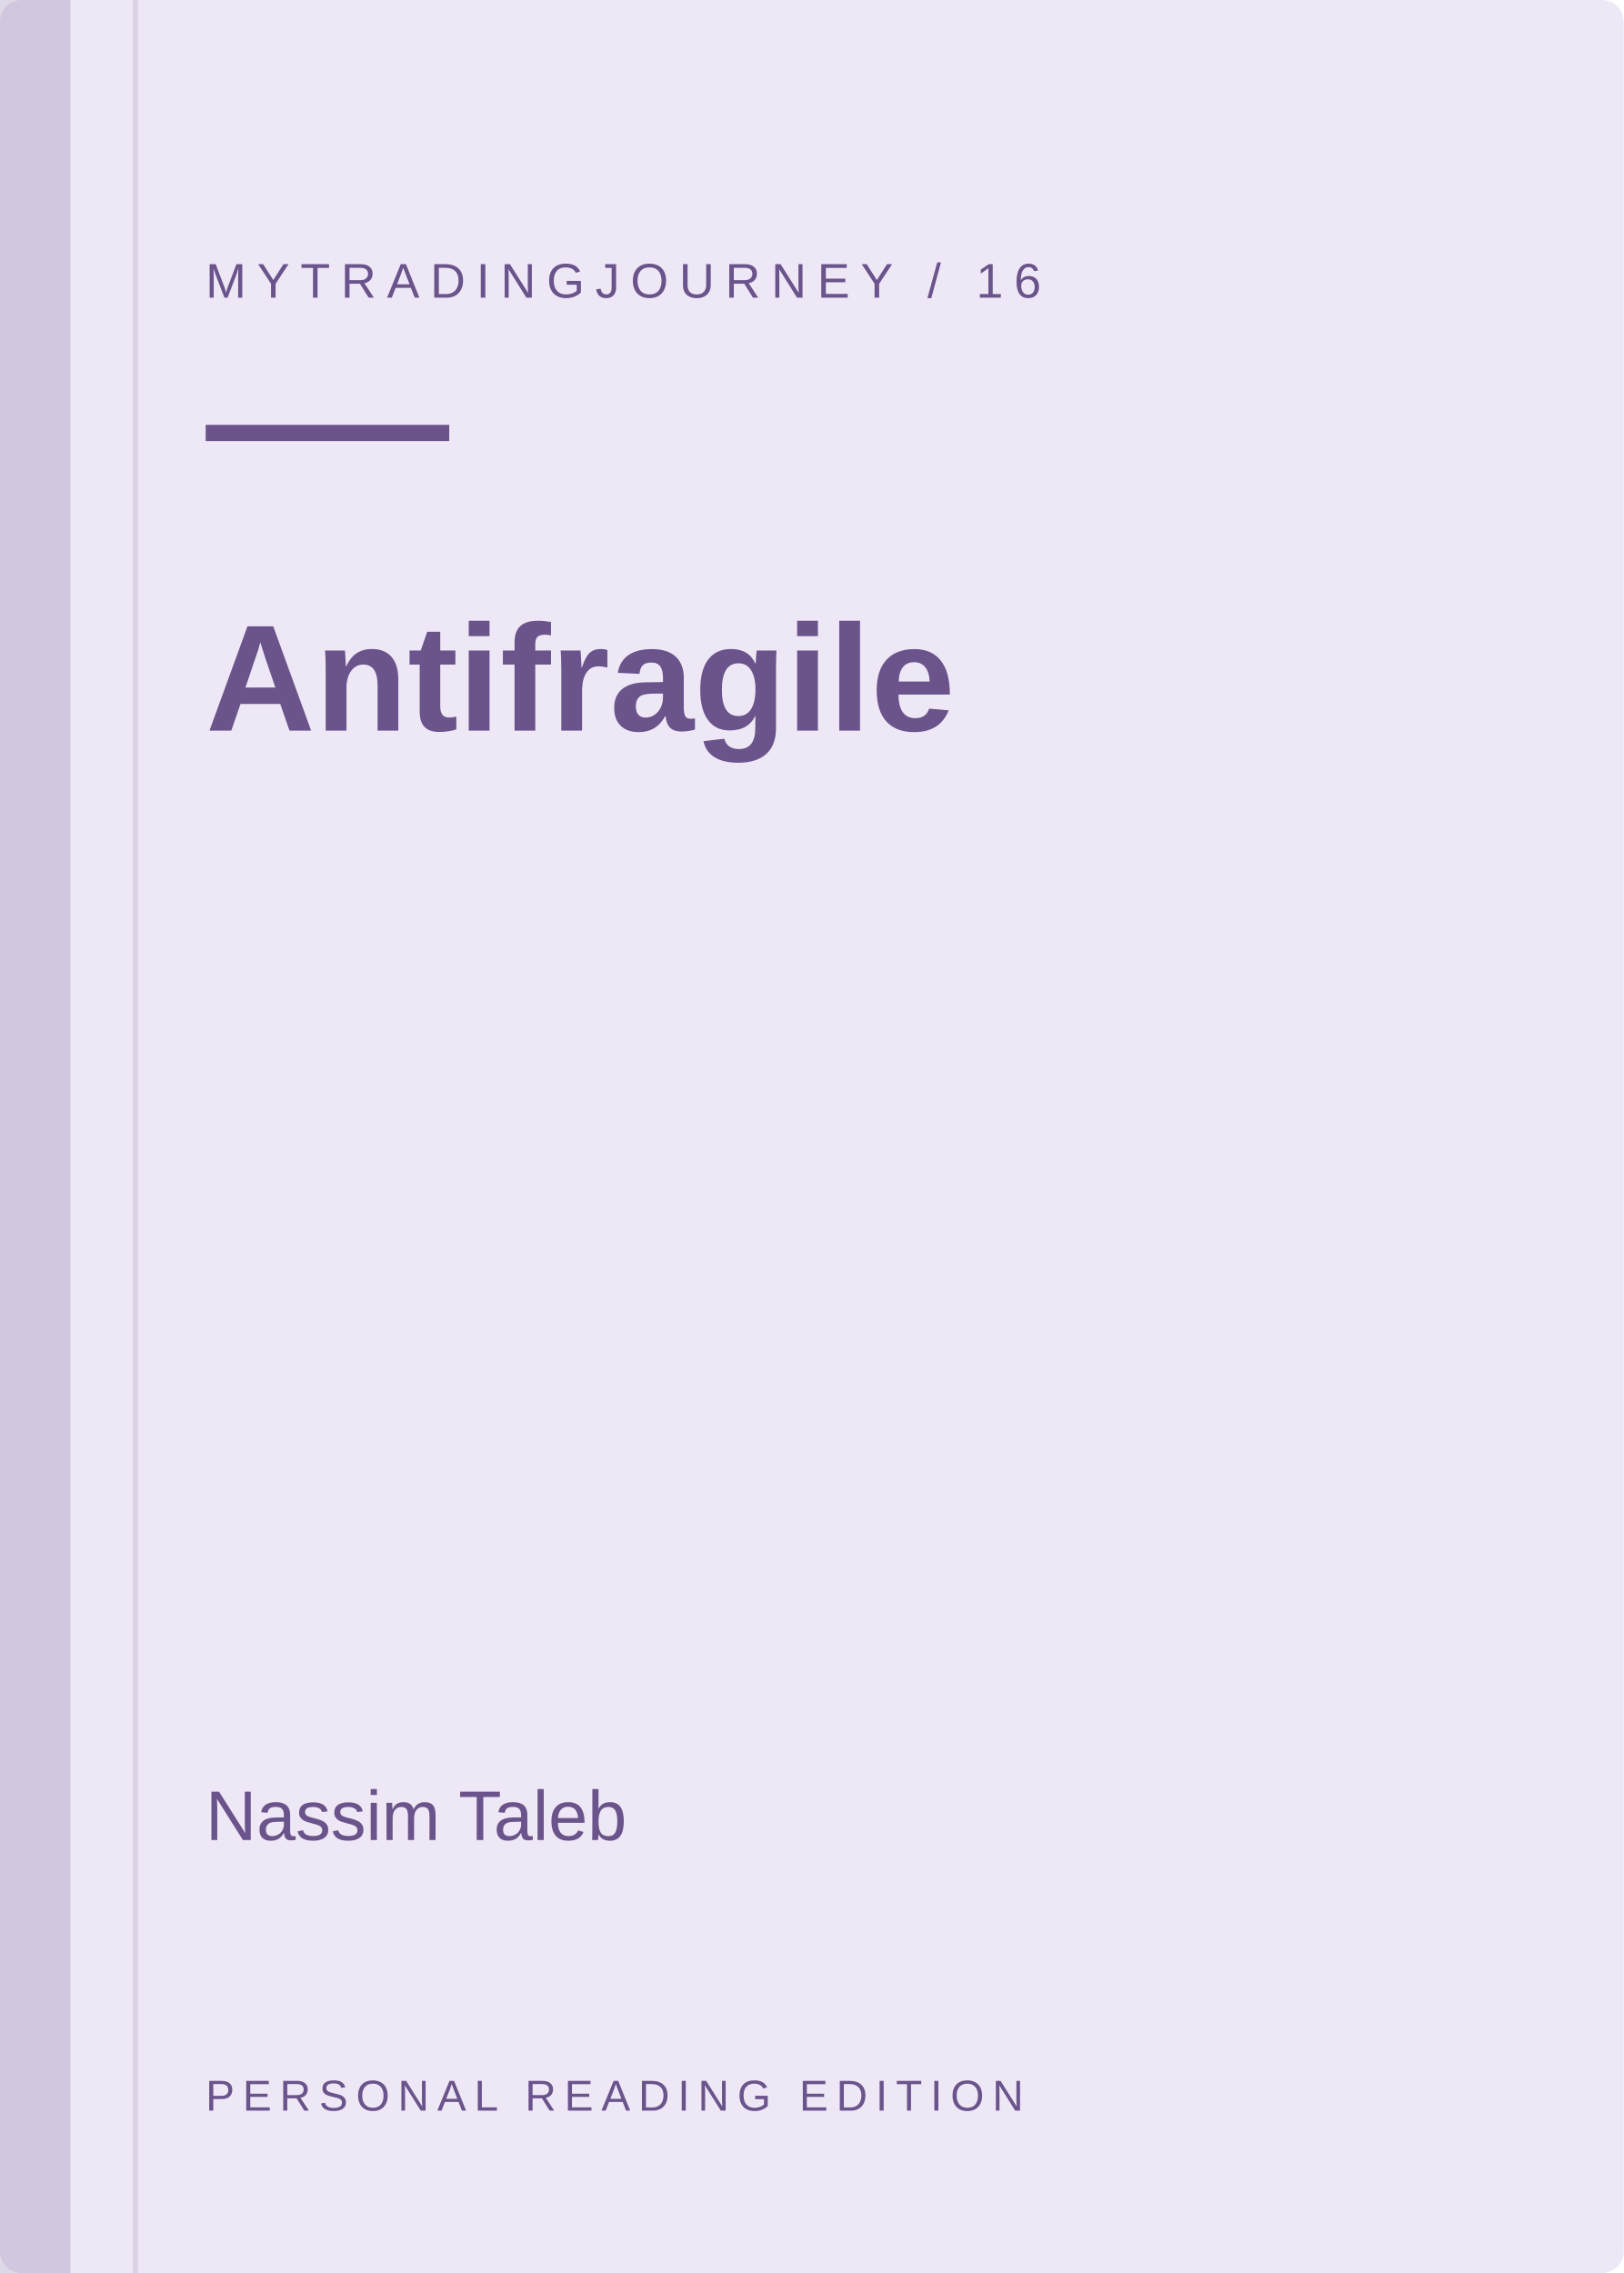
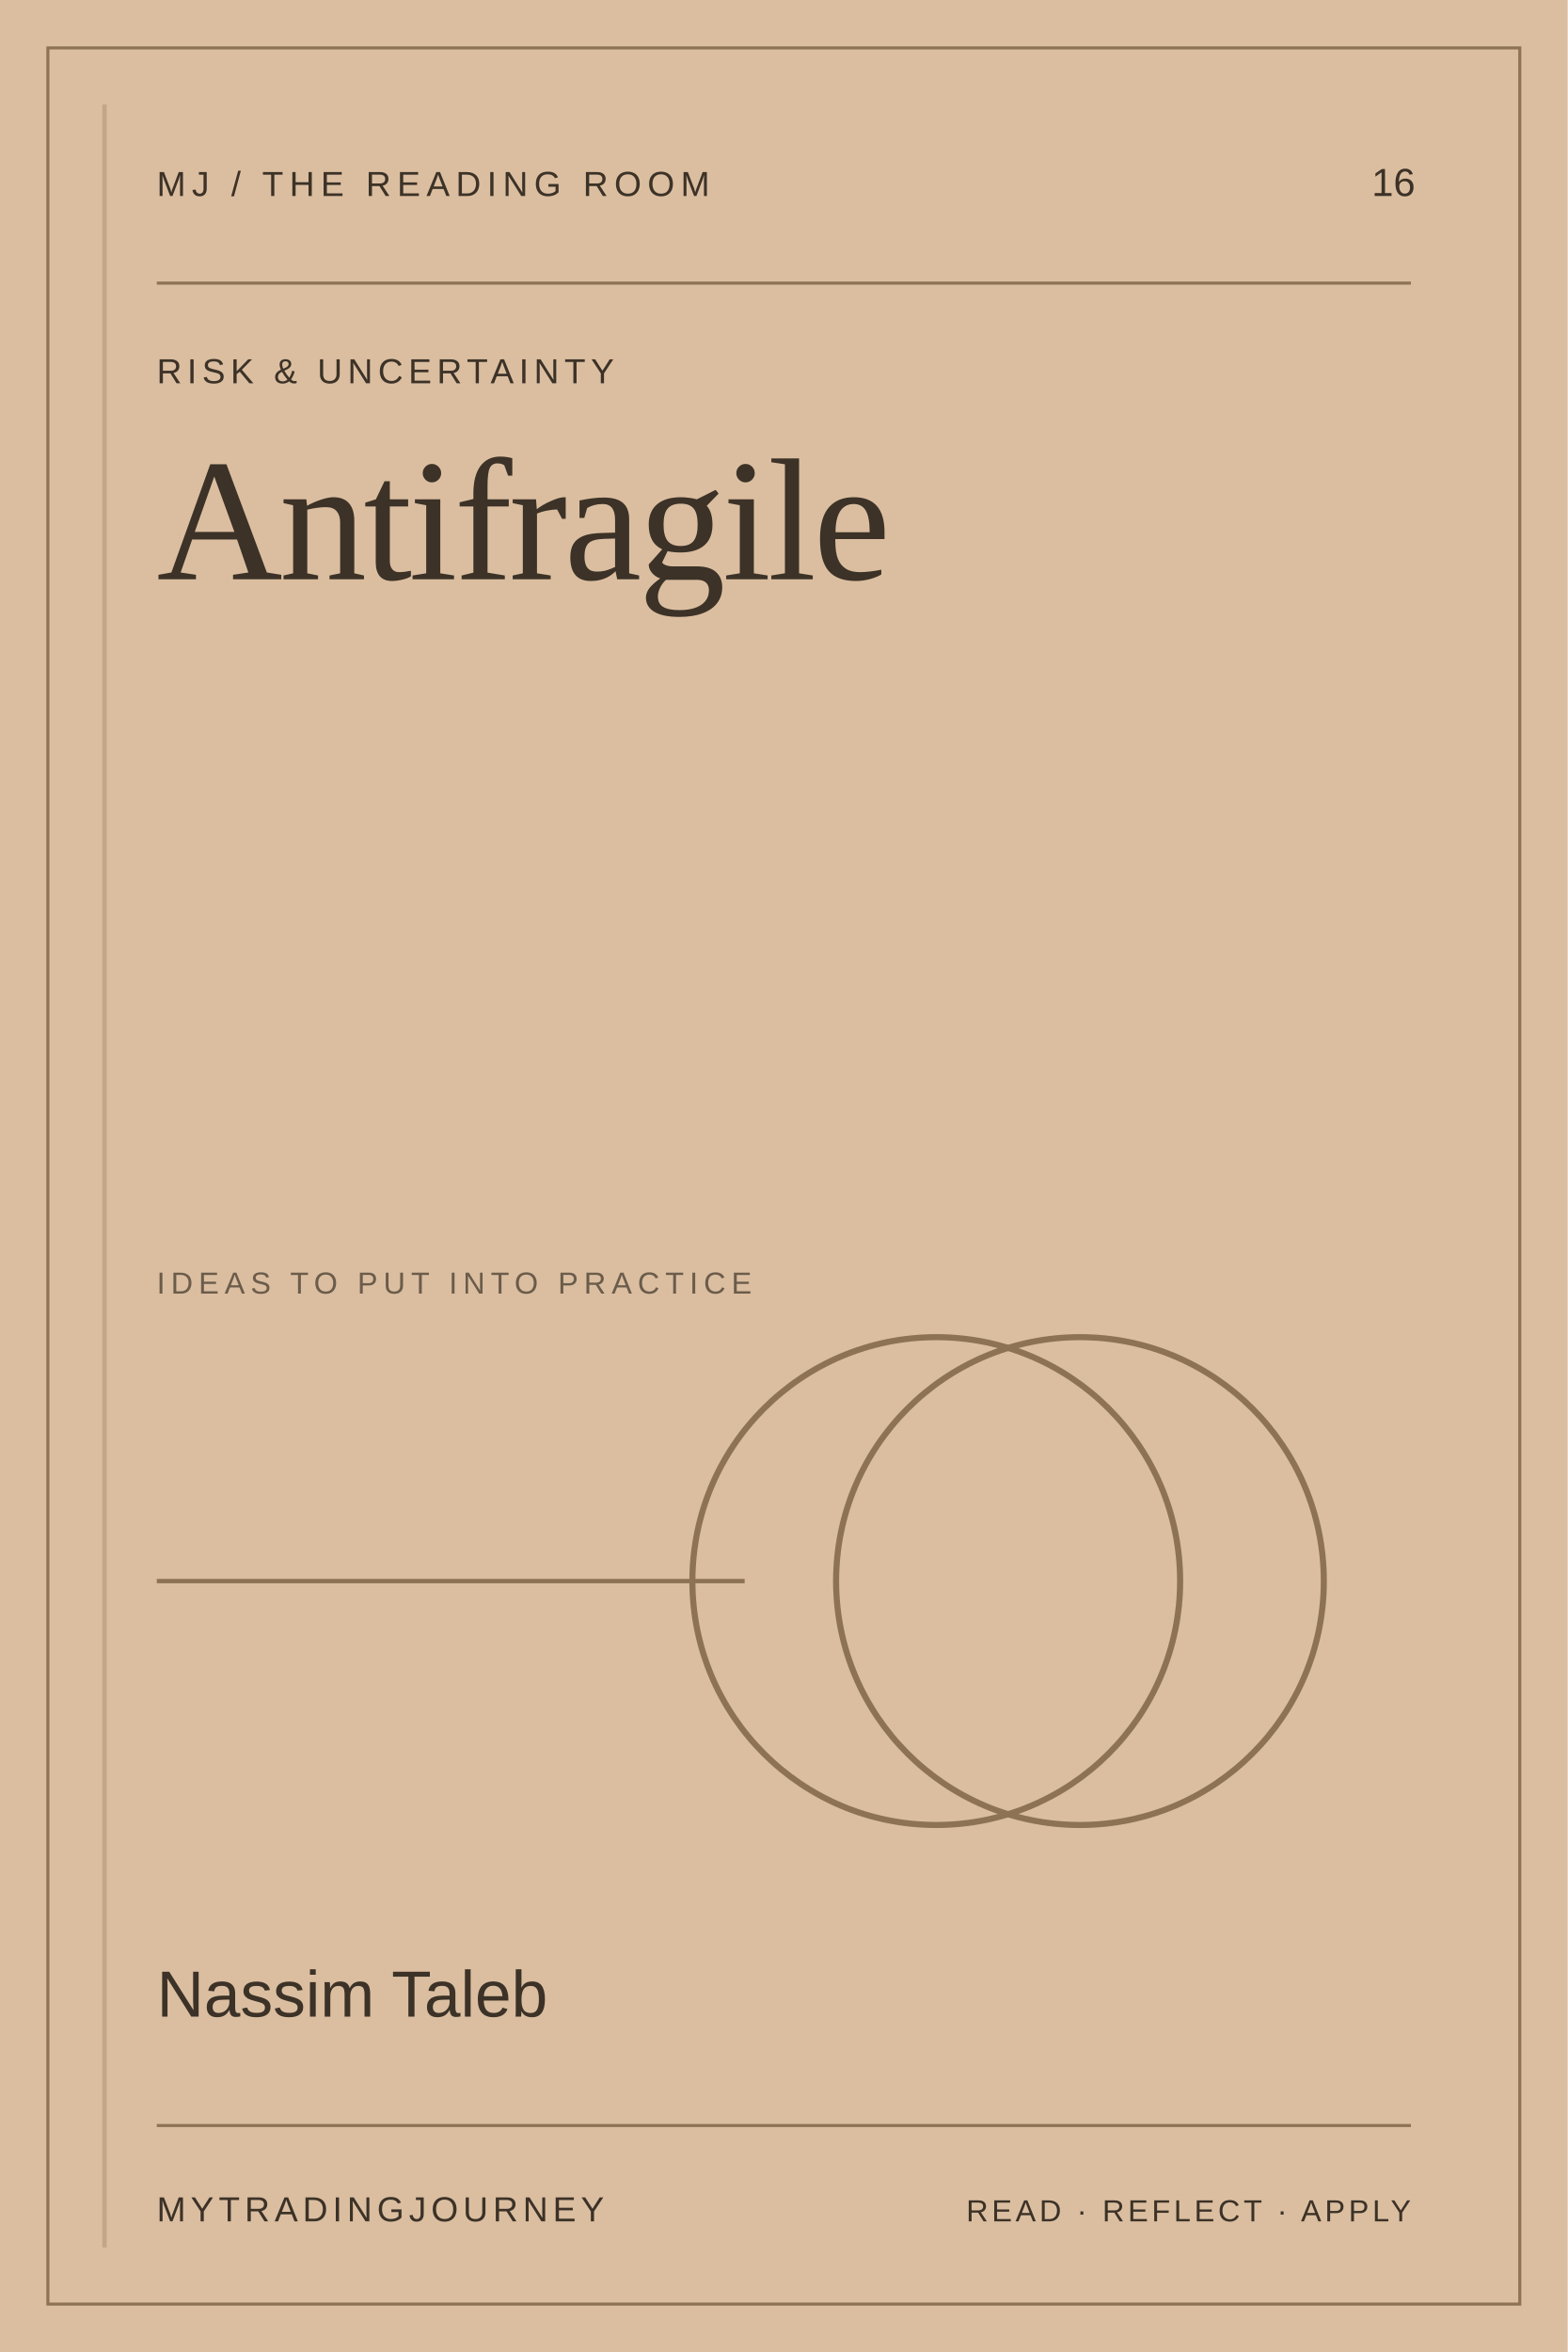
- <svg xmlns="http://www.w3.org/2000/svg" width="300" height="420" viewBox="0 0 300 420">
-   <rect width="300" height="420" rx="4" fill="#eee8f6" />
-   <rect width="13" height="420" fill="#6a548b" opacity=".22" />
-   <path d="M25 0v420" stroke="#6a548b" opacity=".15" />
-   <text x="38" y="55" font-family="Arial,sans-serif" font-size="9" letter-spacing="2" fill="#6a548b">MYTRADINGJOURNEY / 16</text>
-   <path d="M38 80h45" stroke="#6a548b" stroke-width="3" />
-   <text font-family="Arial,sans-serif" font-weight="700" font-size="28" fill="#6a548b">
-     <tspan x="38" y="135">Antifragile</tspan>
+ <svg xmlns="http://www.w3.org/2000/svg" width="360" height="540" viewBox="0 0 360 540" role="img" aria-labelledby="title desc">
+   <rect width="360" height="540" fill="#dbbea0" />
+   <rect x="11" y="11" width="338" height="518" fill="none" stroke="#8d7353" stroke-width=".7" />
+   <path d="M24 24v492" stroke="#8d7353" stroke-opacity=".32" />
+   <text x="36" y="45" fill="#3c3227" font-family="Arial,Helvetica,sans-serif" font-size="8" letter-spacing="1.4">MJ / THE READING ROOM</text>
+   <text x="325" y="45" text-anchor="end" fill="#3c3227" font-family="Arial,Helvetica,sans-serif" font-size="9">16</text>
+   <path d="M36 65h288" stroke="#8d7353" stroke-width=".7" />
+   <text x="36" y="88" fill="#3c3227" font-family="Arial,Helvetica,sans-serif" font-size="8" letter-spacing="1.2">RISK &amp; UNCERTAINTY</text>
+   <text fill="#3c3227" font-family="Georgia,Times New Roman,serif" font-size="40" letter-spacing="-.7">
+     <tspan x="36" y="133">Antifragile</tspan>
  </text>
-   <text x="38" y="340" font-family="Arial,sans-serif" font-size="13" fill="#6a548b">Nassim Taleb</text>
-   <text x="38" y="390" font-family="Arial,sans-serif" font-size="8" letter-spacing="1.5" fill="#6a548b">PERSONAL READING EDITION</text>
+   <text x="36" y="297" fill="#3c3227" opacity=".7" font-family="Arial,Helvetica,sans-serif" font-size="7" letter-spacing="1.3">IDEAS TO PUT INTO PRACTICE</text>
+   <g>
+     <circle cx="248" cy="363" r="56" fill="none" stroke="#8d7353" stroke-width="1.4" />
+     <circle cx="215" cy="363" r="56" fill="none" stroke="#8d7353" stroke-width="1.4" />
+     <path d="M36 363h135" stroke="#8d7353" />
+   </g>
+   <text x="36" y="463" fill="#3c3227" font-family="Arial,Helvetica,sans-serif" font-size="15">Nassim Taleb</text>
+   <path d="M36 488h288" stroke="#8d7353" stroke-width=".7" />
+   <text x="36" y="510" fill="#3c3227" font-family="Arial,Helvetica,sans-serif" font-size="8" letter-spacing="1.1">MYTRADINGJOURNEY</text>
+   <text x="324" y="510" text-anchor="end" fill="#3c3227" font-family="Arial,Helvetica,sans-serif" font-size="7" letter-spacing=".8">READ · REFLECT · APPLY</text>
</svg>
